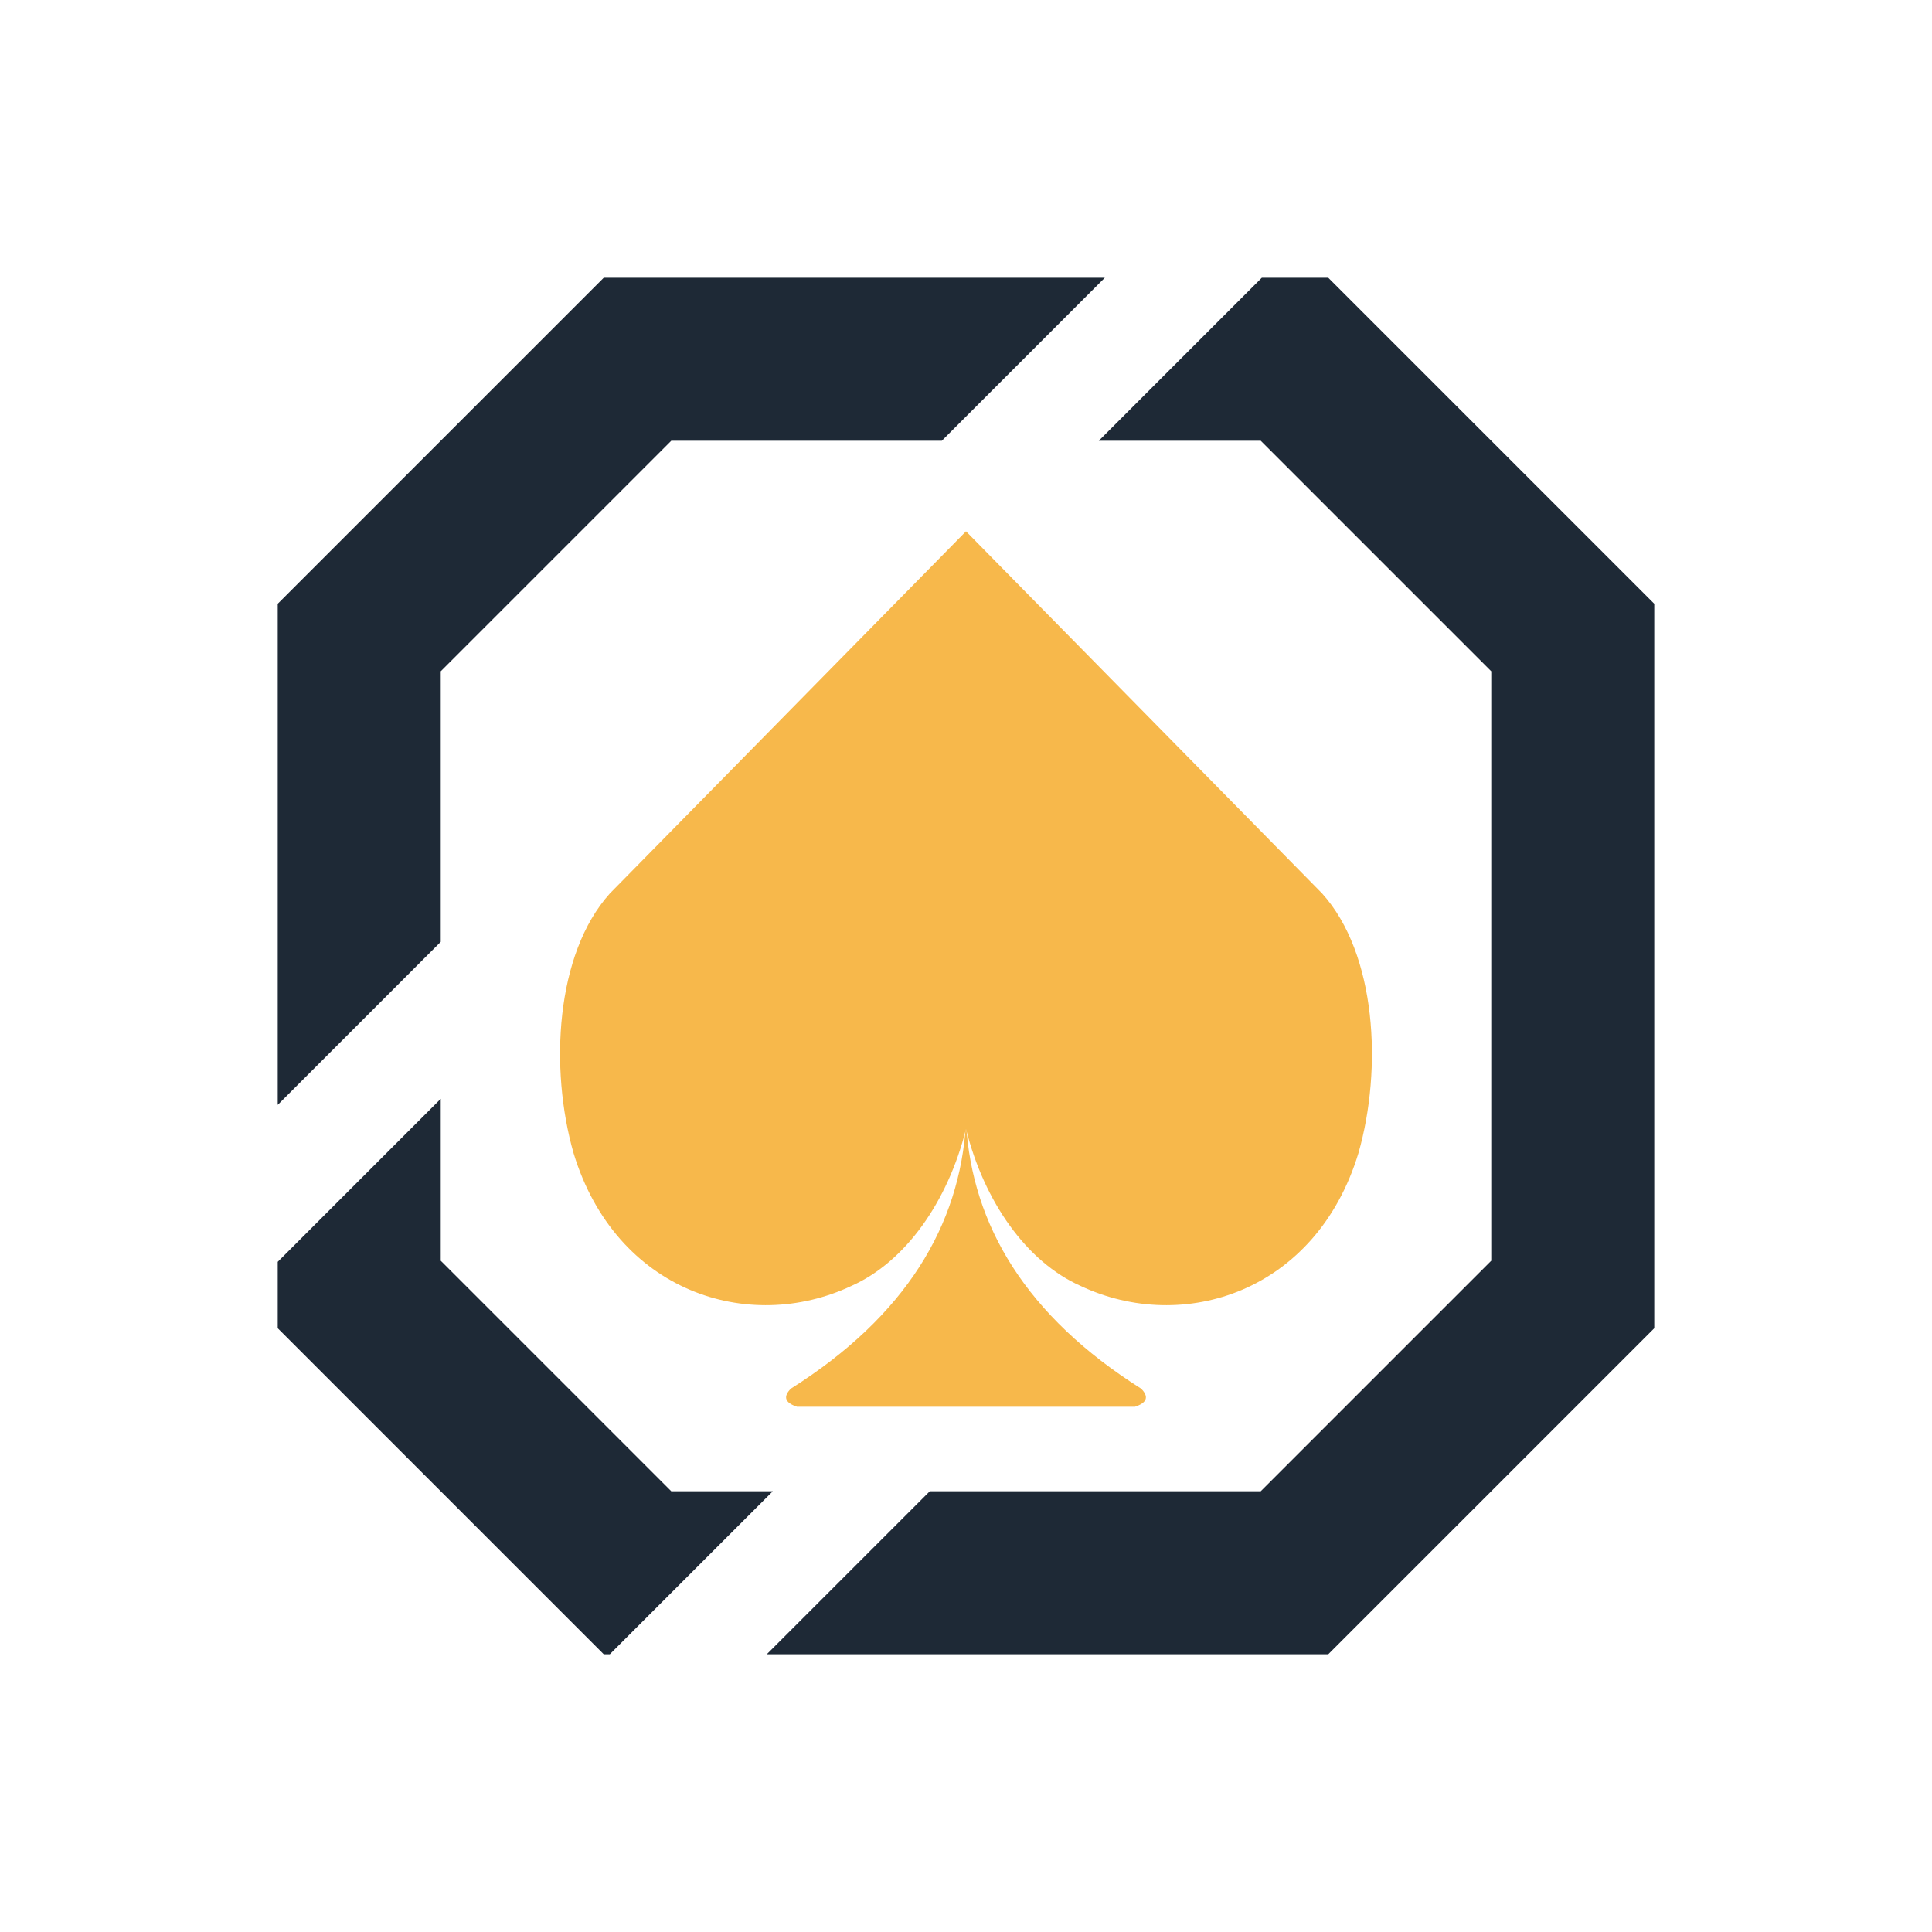
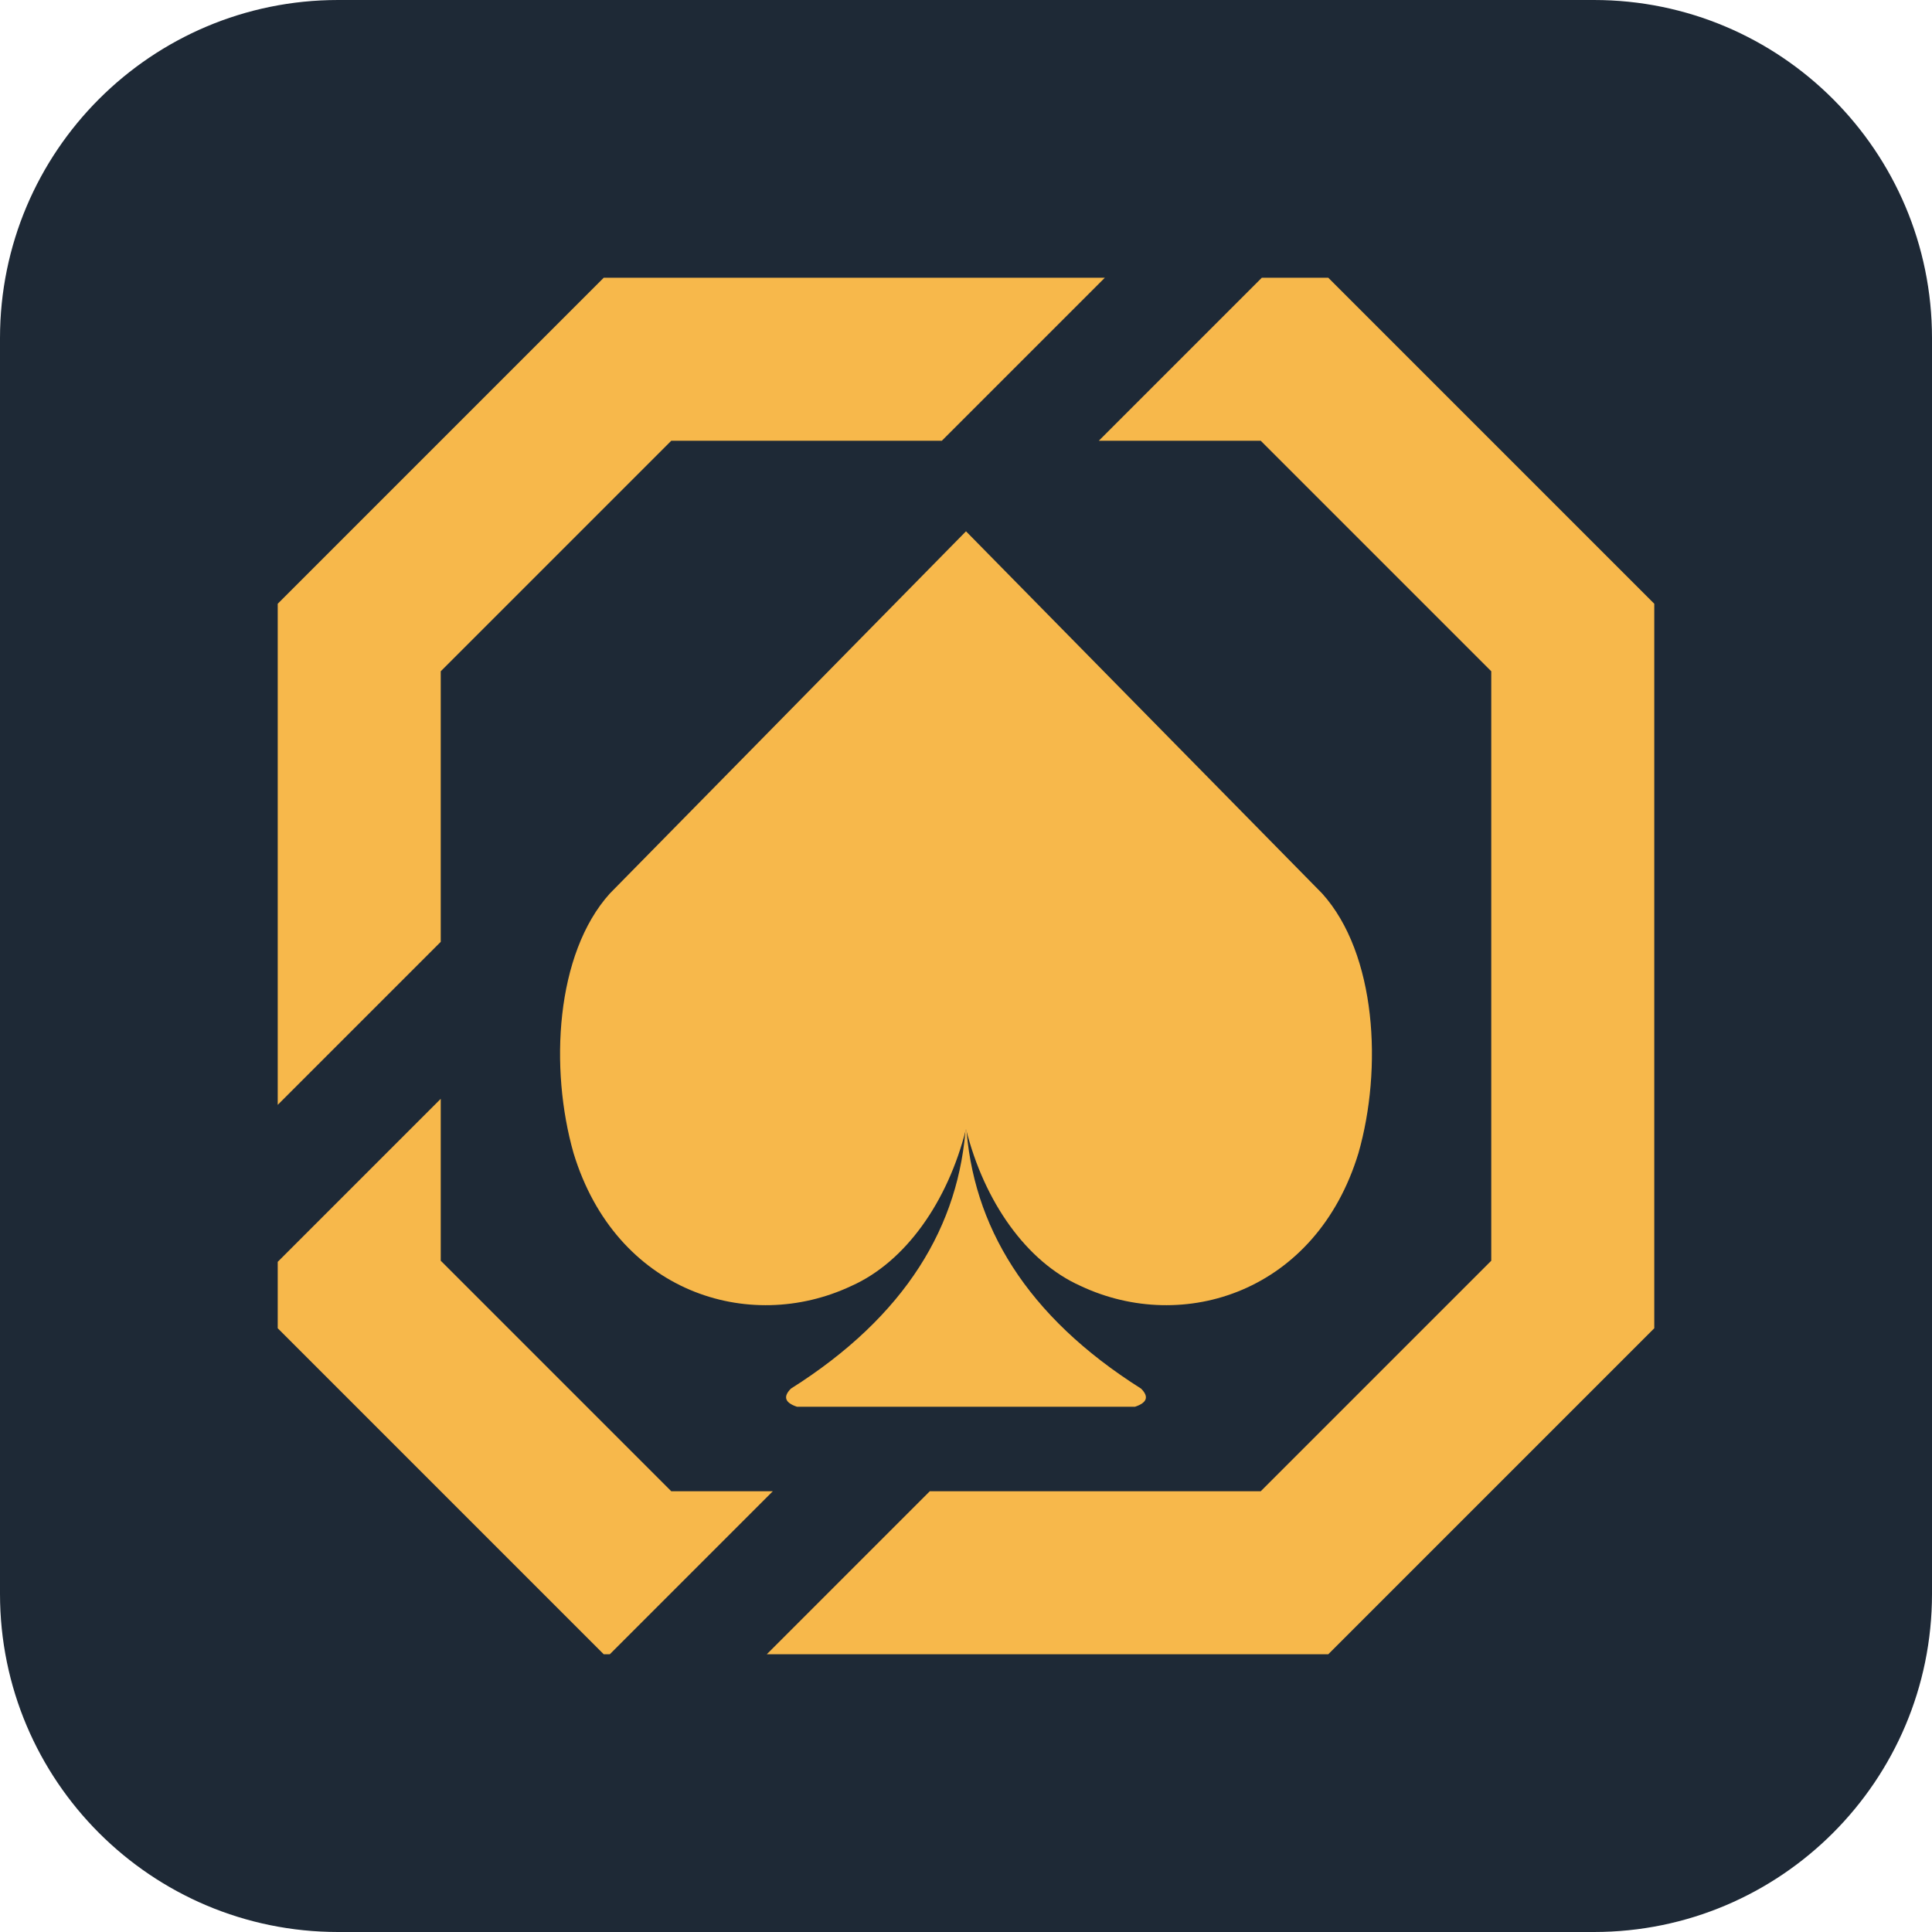
<svg xmlns="http://www.w3.org/2000/svg" width="320" height="320" viewBox="0 0 320 320">
  <g id="_00___Backgrounds" data-name="00 • Backgrounds">
+     <path id="ace-icon-dark___background" data-name="ace-icon-dark · background" d="M56 0 L264 0 C294.928 0 320 25.072 320 56 L320 264 C320 294.928 294.928 320 264 320 L56 320 C25.072 320 0 294.928 0 264 L0 56 C0 25.072 25.072 0 56 0 Z" fill="#1e2936" />
  </g>
  <g id="_10___Ring___3_interrupted_ribbons" data-name="10 • Ring / 3 interrupted ribbons">
-     <polygon id="ace-icon-light-transparent___Ring_A___upper-left" data-name="ace-icon-light-transparent · Ring A / upper-left" points="183,46 100,46 46,100 46,183 73,156 73,111.184 111.184,73 156,73" fill="#1e2936" />
-     <polygon id="ace-icon-light-transparent___Ring_B___right-bottom" data-name="ace-icon-light-transparent · Ring B / right-bottom" points="209,46 220,46 274,100 274,220 220,274 127,274 154,247 208.816,247 247,208.816 247,111.184 208.816,73 182,73" fill="#1e2936" />
-     <polygon id="ace-icon-light-transparent___Ring_C___southwest" data-name="ace-icon-light-transparent · Ring C / southwest" points="46,209 46,220 100,274 101,274 128,247 111.184,247 73,208.816 73,182" fill="#1e2936" />
+     <polygon id="ace-icon-dark___Ring_A___upper-left" data-name="ace-icon-dark · Ring A / upper-left" points="183,46 100,46 46,100 46,183 73,156 73,111.184 111.184,73 156,73" fill="#f7b84b" />
+     <polygon id="ace-icon-dark___Ring_B___right-bottom" data-name="ace-icon-dark · Ring B / right-bottom" points="209,46 220,46 274,100 274,220 220,274 127,274 154,247 208.816,247 247,208.816 247,111.184 208.816,73 182,73" fill="#f7b84b" />
+     <polygon id="ace-icon-dark___Ring_C___southwest" data-name="ace-icon-dark · Ring C / southwest" points="46,209 46,220 100,274 101,274 128,247 111.184,247 73,208.816 73,182" fill="#f7b84b" />
  </g>
  <g id="_20___Spade___pedestal___symmetric_curves" data-name="20 • Spade + pedestal / symmetric curves">
-     <path id="ace-icon-light-transparent___Spade" data-name="ace-icon-light-transparent · Spade" d="M160 88 L219 148 C228 158 229 177 225 191 C218 214 196 221 179 213 C170 209 163 199 160 187 C157 199 150 209 141 213 C124 221 102 214 95 191 C91 177 92 158 101 148 Z" fill="#f7b84b" />
-     <path id="ace-icon-light-transparent___Pedestal" data-name="ace-icon-light-transparent · Pedestal" d="M160 186 C159 203 150 218 131 230 C129.667 231.333 130 232.333 132 233 L188 233 C190 232.333 190.333 231.333 189 230 C170 218 161 203 160 186 Z" fill="#f7b84b" />
+     <path id="ace-icon-dark___Spade" data-name="ace-icon-dark · Spade" d="M160 88 L219 148 C228 158 229 177 225 191 C218 214 196 221 179 213 C170 209 163 199 160 187 C157 199 150 209 141 213 C124 221 102 214 95 191 C91 177 92 158 101 148 Z" fill="#f7b84b" />
+     <path id="ace-icon-dark___Pedestal" data-name="ace-icon-dark · Pedestal" d="M160 186 C159 203 150 218 131 230 C129.667 231.333 130 232.333 132 233 L188 233 C190 232.333 190.333 231.333 189 230 C170 218 161 203 160 186 Z" fill="#f7b84b" />
  </g>
  <g id="_30___Wordmarks___converted_to_paths" data-name="30 • Wordmarks / converted to paths">
  </g>
  <g id="_40___Taglines___letterspaced_outlines" data-name="40 • Taglines / letterspaced outlines">
  </g>
</svg>
